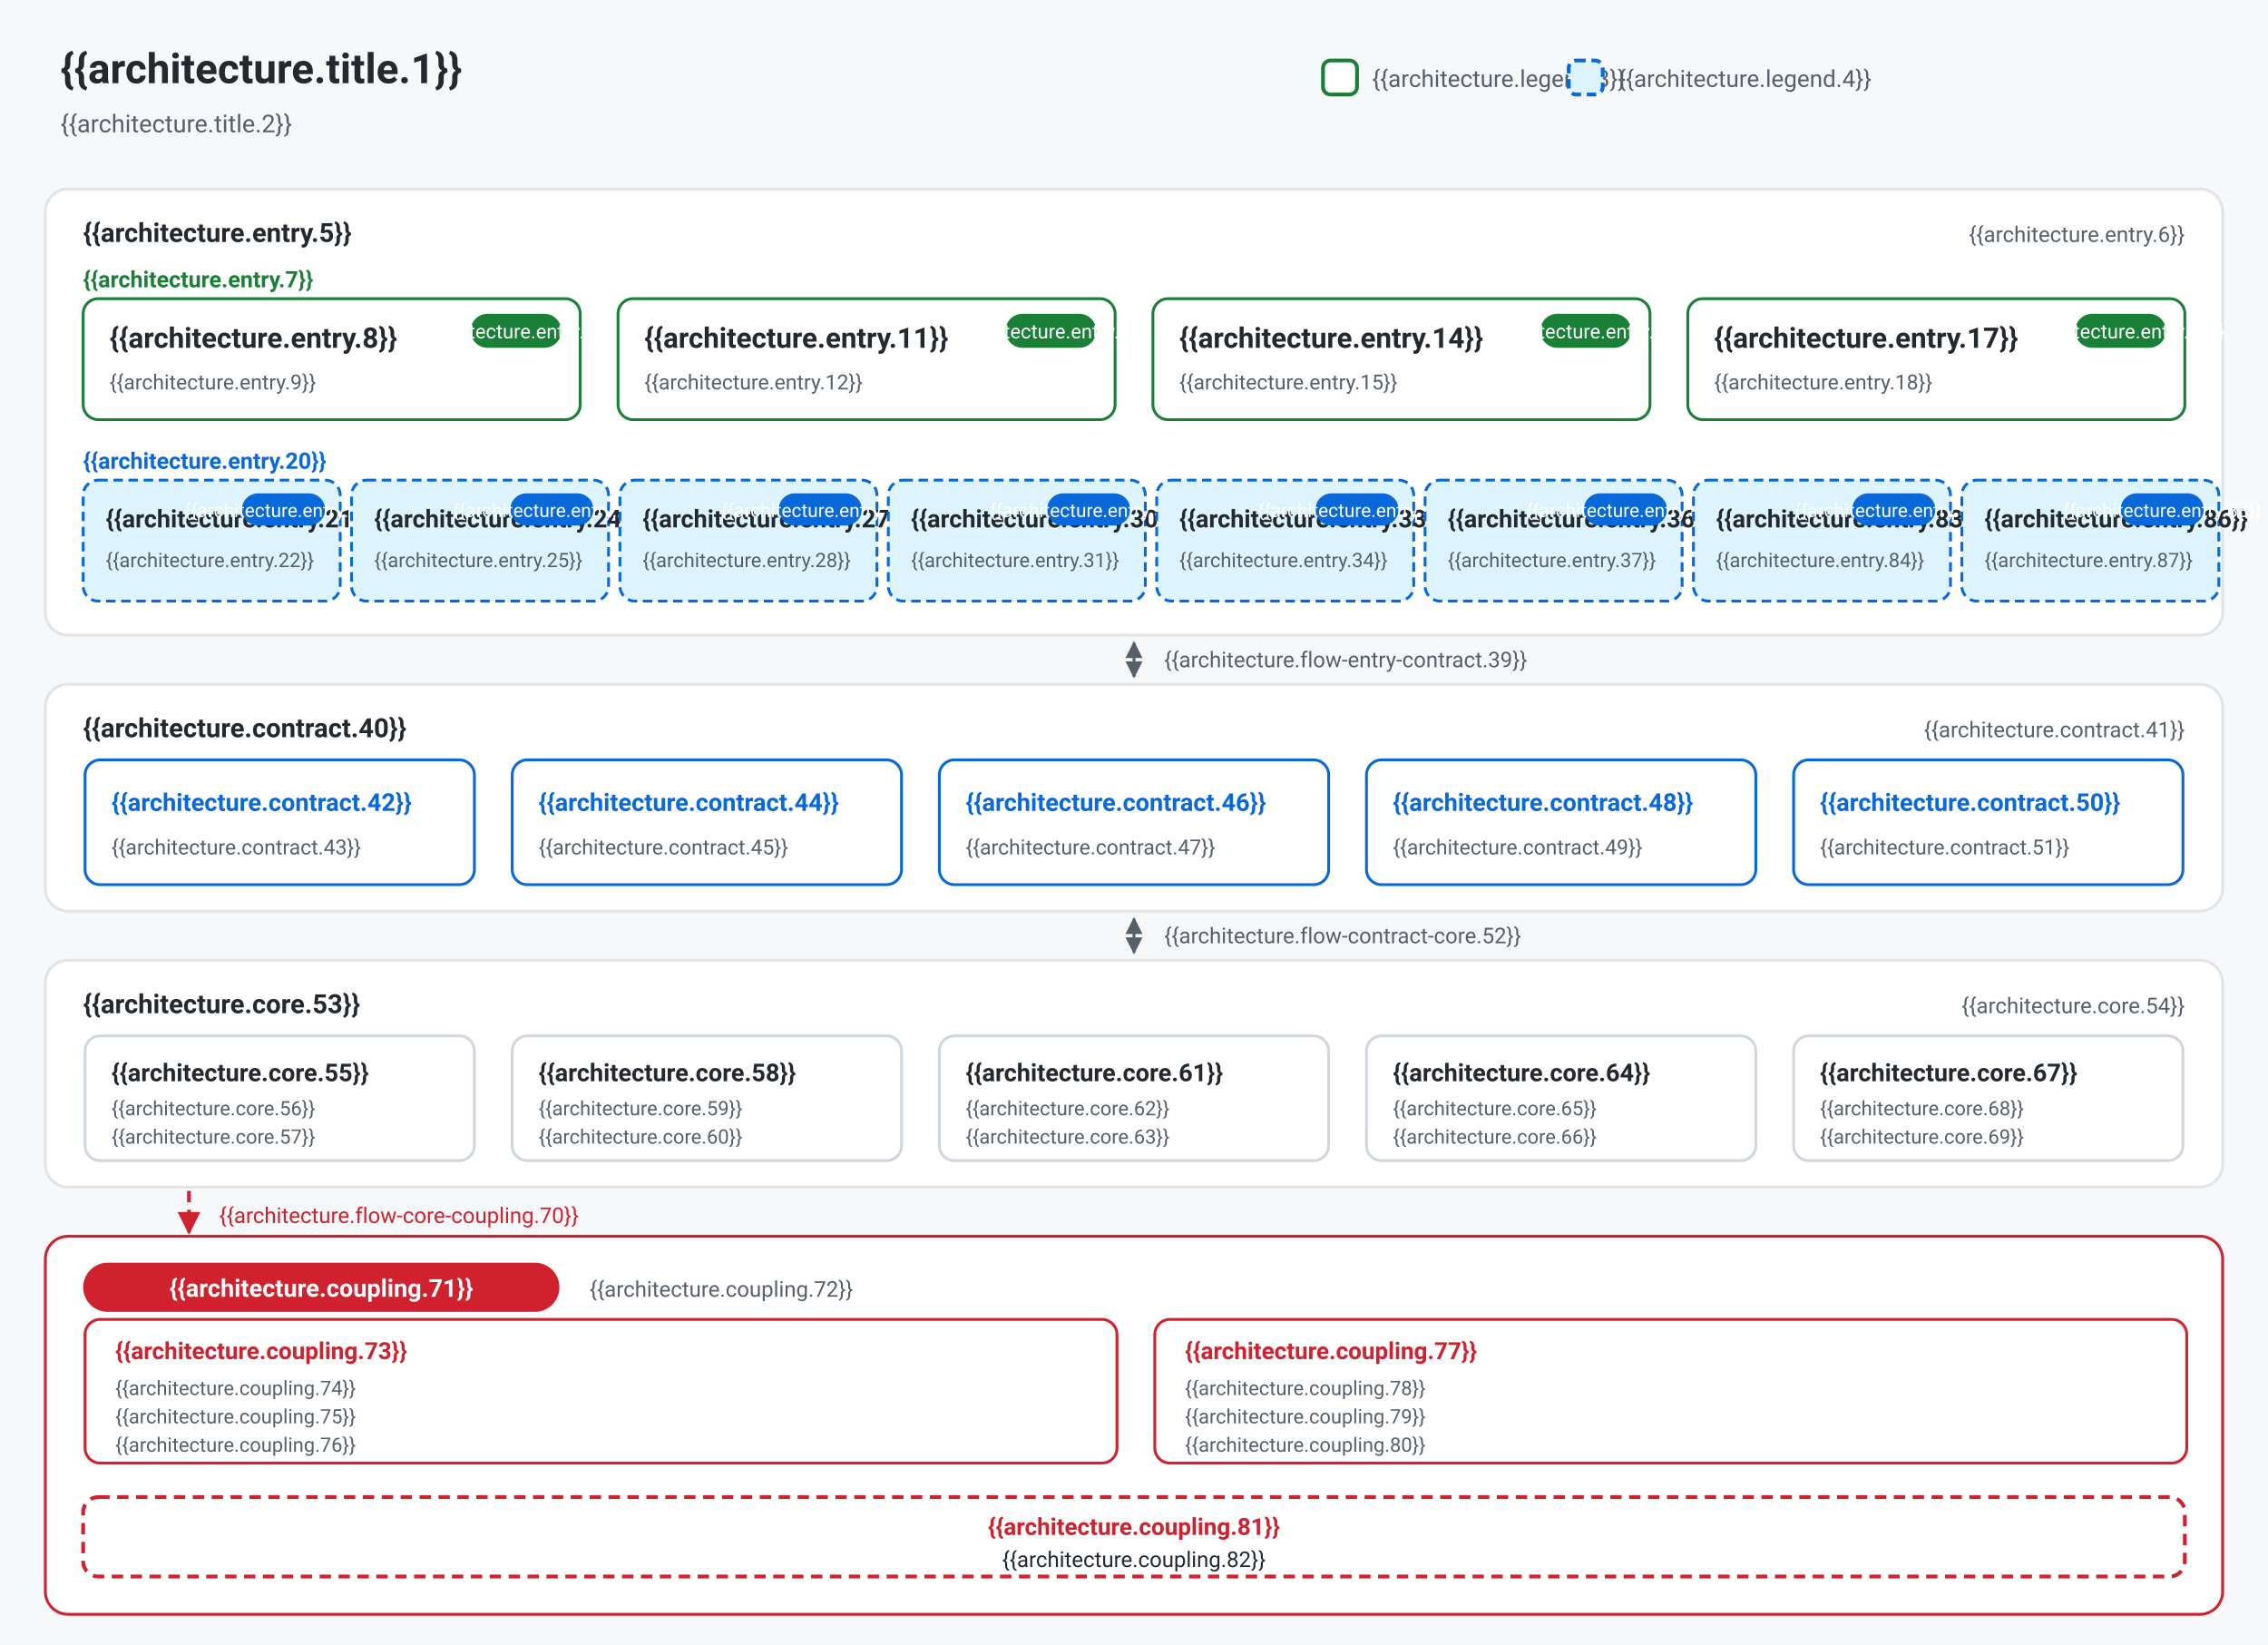
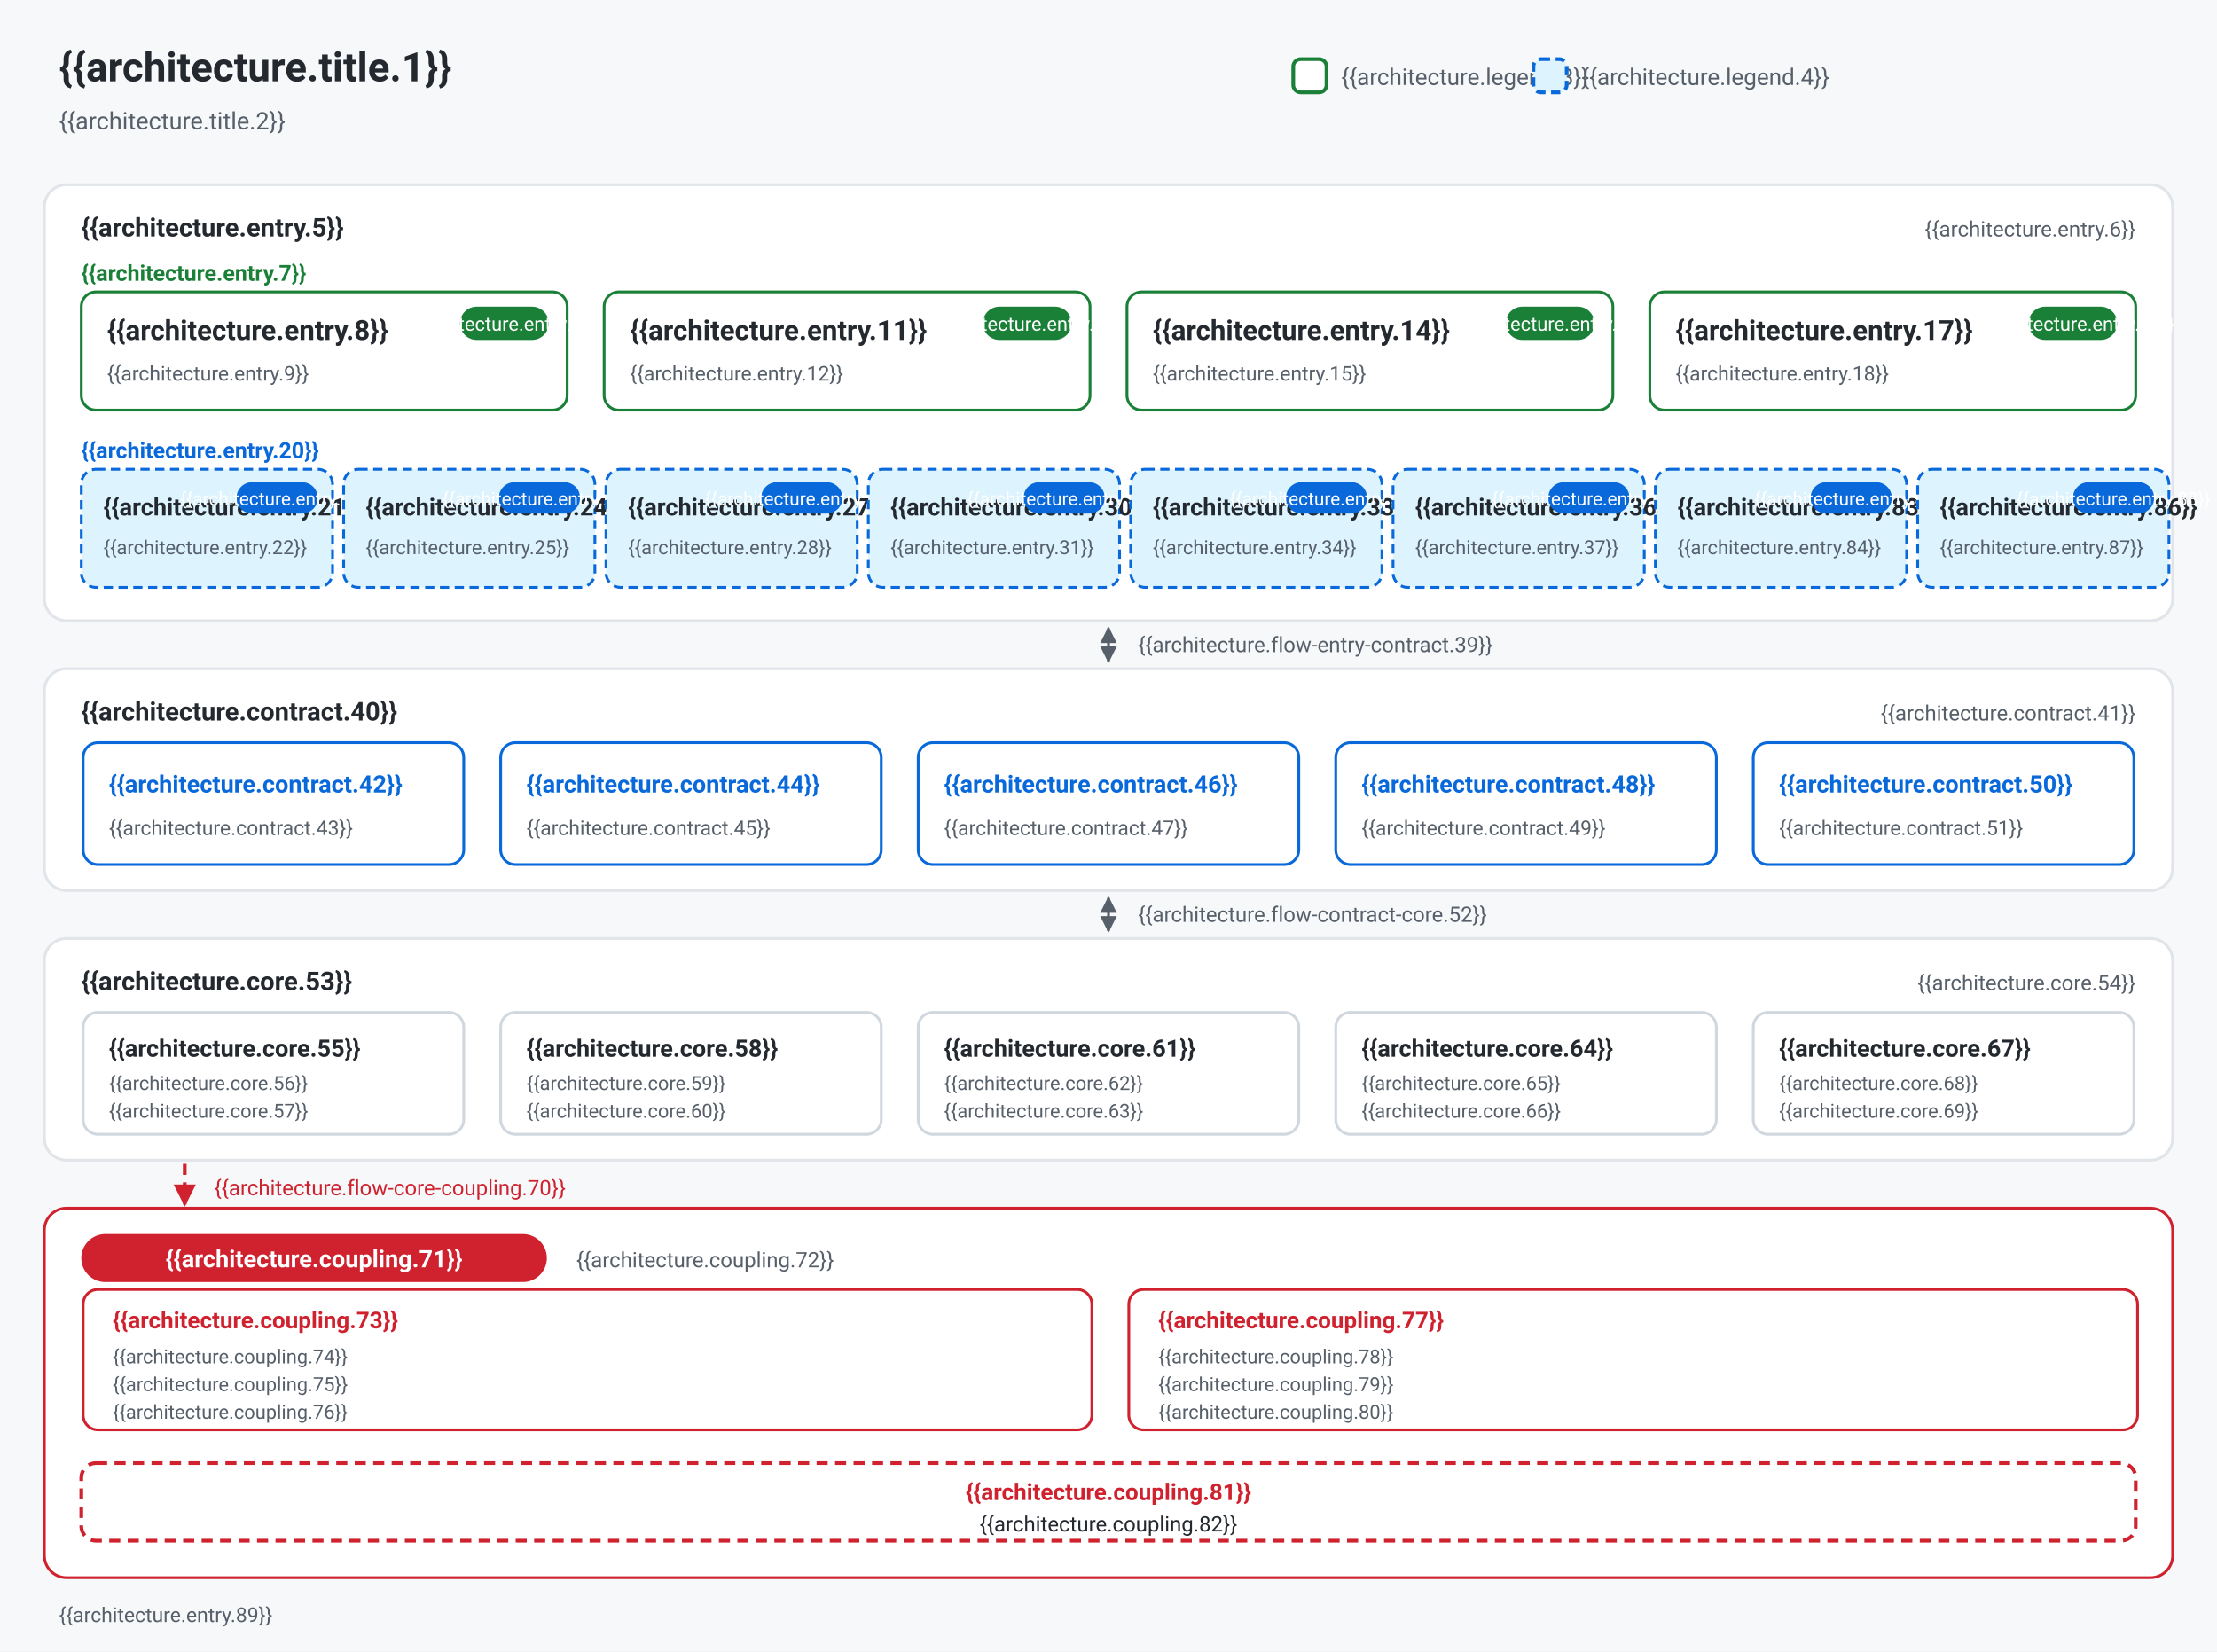
- <svg xmlns="http://www.w3.org/2000/svg" viewBox="0 0 1200 870" width="1200" height="870" role="img" font-family="-apple-system, BlinkMacSystemFont, &quot;Segoe UI&quot;, Roboto, &quot;Helvetica Neue&quot;, Arial, &quot;Noto Sans SC&quot;, &quot;PingFang SC&quot;, &quot;Microsoft YaHei&quot;, sans-serif">
+ <svg xmlns="http://www.w3.org/2000/svg" viewBox="0 0 1200 894" width="1200" height="894" role="img" font-family="-apple-system, BlinkMacSystemFont, &quot;Segoe UI&quot;, Roboto, &quot;Helvetica Neue&quot;, Arial, &quot;Noto Sans SC&quot;, &quot;PingFang SC&quot;, &quot;Microsoft YaHei&quot;, sans-serif">
  <defs>
    <marker id="arrow" viewBox="0 0 10 10" refX="9" refY="5" markerWidth="6" markerHeight="6" orient="auto-start-reverse">
      <path d="M0,0 L10,5 L0,10 z" fill="#57606a" />
    </marker>
    <marker id="arrow-red" viewBox="0 0 10 10" refX="9" refY="5" markerWidth="6" markerHeight="6" orient="auto-start-reverse">
      <path d="M0,0 L10,5 L0,10 z" fill="#cf222e" />
    </marker>
  </defs>
-   <rect x="0" y="0" width="1200" height="870" fill="#f6f8fa" />
+   <rect x="0" y="0" width="1200" height="894" fill="#f6f8fa" />
  <text x="32" y="44" font-size="22" font-weight="700" fill="#24292f">{{architecture.title.1}}</text>
  <text x="32" y="70" font-size="13" fill="#57606a">{{architecture.title.2}}</text>
  <rect x="700" y="32" width="18" height="18" rx="4" fill="#ffffff" stroke="#1a7f37" stroke-width="2" />
  <text x="726" y="46" font-size="12.5" fill="#57606a">{{architecture.legend.3}}</text>
  <rect x="830" y="32" width="18" height="18" rx="4" fill="#ddf4ff" stroke="#0969da" stroke-width="2" stroke-dasharray="5 3" />
  <text x="856" y="46" font-size="12.5" fill="#57606a">{{architecture.legend.4}}</text>
  <rect x="24" y="100" width="1152" height="236" rx="12" fill="#ffffff" stroke="#e1e4e8" stroke-width="1.5" />
  <text x="44" y="128" font-size="14" font-weight="600" fill="#24292f">{{architecture.entry.5}}</text>
  <text x="1156" y="128" font-size="11.5" fill="#57606a" text-anchor="end">{{architecture.entry.6}}</text>
  <text x="44" y="152" font-size="12" font-weight="600" fill="#1a7f37">{{architecture.entry.7}}</text>
  <rect x="44" y="158" width="263" height="64" rx="8" fill="#ffffff" stroke="#1a7f37" stroke-width="1.5" />
  <text x="58" y="184" font-size="15" font-weight="600" fill="#24292f">{{architecture.entry.8}}</text>
  <text x="58" y="206" font-size="11" fill="#57606a">{{architecture.entry.9}}</text>
  <rect x="249" y="166" width="48" height="18" rx="9" fill="#1a7f37" />
  <text x="273" y="179" font-size="10.5" fill="#ffffff" text-anchor="middle">{{architecture.entry.10}}</text>
  <rect x="327" y="158" width="263" height="64" rx="8" fill="#ffffff" stroke="#1a7f37" stroke-width="1.5" />
  <text x="341" y="184" font-size="15" font-weight="600" fill="#24292f">{{architecture.entry.11}}</text>
  <text x="341" y="206" font-size="11" fill="#57606a">{{architecture.entry.12}}</text>
  <rect x="532" y="166" width="48" height="18" rx="9" fill="#1a7f37" />
  <text x="556" y="179" font-size="10.5" fill="#ffffff" text-anchor="middle">{{architecture.entry.13}}</text>
  <rect x="610" y="158" width="263" height="64" rx="8" fill="#ffffff" stroke="#1a7f37" stroke-width="1.5" />
  <text x="624" y="184" font-size="15" font-weight="600" fill="#24292f">{{architecture.entry.14}}</text>
  <text x="624" y="206" font-size="11" fill="#57606a">{{architecture.entry.15}}</text>
  <rect x="815" y="166" width="48" height="18" rx="9" fill="#1a7f37" />
  <text x="839" y="179" font-size="10.5" fill="#ffffff" text-anchor="middle">{{architecture.entry.16}}</text>
  <rect x="893" y="158" width="263" height="64" rx="8" fill="#ffffff" stroke="#1a7f37" stroke-width="1.5" />
  <text x="907" y="184" font-size="15" font-weight="600" fill="#24292f">{{architecture.entry.17}}</text>
  <text x="907" y="206" font-size="11" fill="#57606a">{{architecture.entry.18}}</text>
  <rect x="1098" y="166" width="48" height="18" rx="9" fill="#1a7f37" />
  <text x="1122" y="179" font-size="10.5" fill="#ffffff" text-anchor="middle">{{architecture.entry.19}}</text>
  <text x="44" y="248" font-size="12" font-weight="600" fill="#0969da">{{architecture.entry.20}}</text>
  <rect x="44" y="254" width="136" height="64" rx="8" fill="#ddf4ff" stroke="#0969da" stroke-width="1.5" stroke-dasharray="5 3" />
  <text x="56" y="279" font-size="13" font-weight="600" fill="#24292f">{{architecture.entry.21}}</text>
  <text x="56" y="300" font-size="10.5" fill="#57606a">{{architecture.entry.22}}</text>
  <rect x="128" y="261" width="44" height="17" rx="8.5" fill="#0969da" />
  <text x="150" y="273.5" font-size="10" fill="#ffffff" text-anchor="middle">{{architecture.entry.23}}</text>
  <rect x="186" y="254" width="136" height="64" rx="8" fill="#ddf4ff" stroke="#0969da" stroke-width="1.5" stroke-dasharray="5 3" />
  <text x="198" y="279" font-size="13" font-weight="600" fill="#24292f">{{architecture.entry.24}}</text>
  <text x="198" y="300" font-size="10.5" fill="#57606a">{{architecture.entry.25}}</text>
  <rect x="270" y="261" width="44" height="17" rx="8.5" fill="#0969da" />
  <text x="292" y="273.5" font-size="10" fill="#ffffff" text-anchor="middle">{{architecture.entry.26}}</text>
  <rect x="328" y="254" width="136" height="64" rx="8" fill="#ddf4ff" stroke="#0969da" stroke-width="1.5" stroke-dasharray="5 3" />
  <text x="340" y="279" font-size="13" font-weight="600" fill="#24292f">{{architecture.entry.27}}</text>
  <text x="340" y="300" font-size="10.5" fill="#57606a">{{architecture.entry.28}}</text>
  <rect x="412" y="261" width="44" height="17" rx="8.5" fill="#0969da" />
  <text x="434" y="273.5" font-size="10" fill="#ffffff" text-anchor="middle">{{architecture.entry.29}}</text>
  <rect x="470" y="254" width="136" height="64" rx="8" fill="#ddf4ff" stroke="#0969da" stroke-width="1.5" stroke-dasharray="5 3" />
  <text x="482" y="279" font-size="13" font-weight="600" fill="#24292f">{{architecture.entry.30}}</text>
  <text x="482" y="300" font-size="10.5" fill="#57606a">{{architecture.entry.31}}</text>
  <rect x="554" y="261" width="44" height="17" rx="8.5" fill="#0969da" />
  <text x="576" y="273.5" font-size="10" fill="#ffffff" text-anchor="middle">{{architecture.entry.32}}</text>
  <rect x="612" y="254" width="136" height="64" rx="8" fill="#ddf4ff" stroke="#0969da" stroke-width="1.5" stroke-dasharray="5 3" />
  <text x="624" y="279" font-size="13" font-weight="600" fill="#24292f">{{architecture.entry.33}}</text>
  <text x="624" y="300" font-size="10.5" fill="#57606a">{{architecture.entry.34}}</text>
  <rect x="696" y="261" width="44" height="17" rx="8.5" fill="#0969da" />
  <text x="718" y="273.5" font-size="10" fill="#ffffff" text-anchor="middle">{{architecture.entry.35}}</text>
  <rect x="754" y="254" width="136" height="64" rx="8" fill="#ddf4ff" stroke="#0969da" stroke-width="1.5" stroke-dasharray="5 3" />
  <text x="766" y="279" font-size="13" font-weight="600" fill="#24292f">{{architecture.entry.36}}</text>
  <text x="766" y="300" font-size="10.5" fill="#57606a">{{architecture.entry.37}}</text>
  <rect x="838" y="261" width="44" height="17" rx="8.5" fill="#0969da" />
  <text x="860" y="273.5" font-size="10" fill="#ffffff" text-anchor="middle">{{architecture.entry.38}}</text>
  <line x1="600" y1="340" x2="600" y2="358" stroke="#57606a" stroke-width="1.5" marker-start="url(#arrow)" marker-end="url(#arrow)" />
  <text x="616" y="353" font-size="11.5" fill="#57606a">{{architecture.flow-entry-contract.39}}</text>
  <rect x="24" y="362" width="1152" height="120" rx="12" fill="#ffffff" stroke="#e1e4e8" stroke-width="1.5" />
  <text x="44" y="390" font-size="14" font-weight="600" fill="#24292f">{{architecture.contract.40}}</text>
  <text x="1156" y="390" font-size="11.5" fill="#57606a" text-anchor="end">{{architecture.contract.41}}</text>
  <rect x="45" y="402" width="206" height="66" rx="8" fill="#ffffff" stroke="#0969da" stroke-width="1.5" />
  <text x="59" y="429" font-size="13" font-weight="600" fill="#0969da">{{architecture.contract.42}}</text>
  <text x="59" y="452" font-size="11" fill="#57606a">{{architecture.contract.43}}</text>
  <rect x="271" y="402" width="206" height="66" rx="8" fill="#ffffff" stroke="#0969da" stroke-width="1.5" />
  <text x="285" y="429" font-size="13" font-weight="600" fill="#0969da">{{architecture.contract.44}}</text>
  <text x="285" y="452" font-size="11" fill="#57606a">{{architecture.contract.45}}</text>
  <rect x="497" y="402" width="206" height="66" rx="8" fill="#ffffff" stroke="#0969da" stroke-width="1.5" />
  <text x="511" y="429" font-size="13" font-weight="600" fill="#0969da">{{architecture.contract.46}}</text>
  <text x="511" y="452" font-size="11" fill="#57606a">{{architecture.contract.47}}</text>
  <rect x="723" y="402" width="206" height="66" rx="8" fill="#ffffff" stroke="#0969da" stroke-width="1.5" />
  <text x="737" y="429" font-size="13" font-weight="600" fill="#0969da">{{architecture.contract.48}}</text>
  <text x="737" y="452" font-size="11" fill="#57606a">{{architecture.contract.49}}</text>
  <rect x="949" y="402" width="206" height="66" rx="8" fill="#ffffff" stroke="#0969da" stroke-width="1.5" />
  <text x="963" y="429" font-size="13" font-weight="600" fill="#0969da">{{architecture.contract.50}}</text>
  <text x="963" y="452" font-size="11" fill="#57606a">{{architecture.contract.51}}</text>
  <line x1="600" y1="486" x2="600" y2="504" stroke="#57606a" stroke-width="1.5" marker-start="url(#arrow)" marker-end="url(#arrow)" />
  <text x="616" y="499" font-size="11.5" fill="#57606a">{{architecture.flow-contract-core.52}}</text>
  <rect x="24" y="508" width="1152" height="120" rx="12" fill="#ffffff" stroke="#e1e4e8" stroke-width="1.5" />
  <text x="44" y="536" font-size="14" font-weight="600" fill="#24292f">{{architecture.core.53}}</text>
  <text x="1156" y="536" font-size="11.5" fill="#57606a" text-anchor="end">{{architecture.core.54}}</text>
  <rect x="45" y="548" width="206" height="66" rx="8" fill="#ffffff" stroke="#d0d7de" stroke-width="1.5" />
  <text x="59" y="572" font-size="13" font-weight="600" fill="#24292f">{{architecture.core.55}}</text>
  <text x="59" y="590" font-size="10.5" fill="#57606a">{{architecture.core.56}}</text>
  <text x="59" y="605" font-size="10.5" fill="#57606a">{{architecture.core.57}}</text>
  <rect x="271" y="548" width="206" height="66" rx="8" fill="#ffffff" stroke="#d0d7de" stroke-width="1.5" />
  <text x="285" y="572" font-size="13" font-weight="600" fill="#24292f">{{architecture.core.58}}</text>
  <text x="285" y="590" font-size="10.5" fill="#57606a">{{architecture.core.59}}</text>
  <text x="285" y="605" font-size="10.5" fill="#57606a">{{architecture.core.60}}</text>
  <rect x="497" y="548" width="206" height="66" rx="8" fill="#ffffff" stroke="#d0d7de" stroke-width="1.5" />
  <text x="511" y="572" font-size="13" font-weight="600" fill="#24292f">{{architecture.core.61}}</text>
  <text x="511" y="590" font-size="10.5" fill="#57606a">{{architecture.core.62}}</text>
  <text x="511" y="605" font-size="10.5" fill="#57606a">{{architecture.core.63}}</text>
  <rect x="723" y="548" width="206" height="66" rx="8" fill="#ffffff" stroke="#d0d7de" stroke-width="1.5" />
  <text x="737" y="572" font-size="13" font-weight="600" fill="#24292f">{{architecture.core.64}}</text>
  <text x="737" y="590" font-size="10.5" fill="#57606a">{{architecture.core.65}}</text>
  <text x="737" y="605" font-size="10.5" fill="#57606a">{{architecture.core.66}}</text>
  <rect x="949" y="548" width="206" height="66" rx="8" fill="#ffffff" stroke="#d0d7de" stroke-width="1.5" />
  <text x="963" y="572" font-size="13" font-weight="600" fill="#24292f">{{architecture.core.67}}</text>
  <text x="963" y="590" font-size="10.5" fill="#57606a">{{architecture.core.68}}</text>
  <text x="963" y="605" font-size="10.5" fill="#57606a">{{architecture.core.69}}</text>
  <line x1="100" y1="630" x2="100" y2="652" stroke="#cf222e" stroke-width="2" stroke-dasharray="6 4" marker-end="url(#arrow-red)" />
  <text x="116" y="647" font-size="11.5" fill="#cf222e">{{architecture.flow-core-coupling.70}}</text>
  <rect x="24" y="654" width="1152" height="200" rx="12" fill="#ffffff" stroke="#cf222e" stroke-width="1.5" />
  <rect x="44" y="668" width="252" height="26" rx="13" fill="#cf222e" />
  <text x="170" y="686" font-size="13" font-weight="600" fill="#ffffff" text-anchor="middle">{{architecture.coupling.71}}</text>
  <text x="312" y="686" font-size="11.5" fill="#57606a">{{architecture.coupling.72}}</text>
  <rect x="45" y="698" width="546" height="76" rx="8" fill="#ffffff" stroke="#cf222e" stroke-width="1.5" />
  <text x="61" y="719" font-size="12.5" font-weight="600" fill="#cf222e">{{architecture.coupling.73}}</text>
  <text x="61" y="738" font-size="10.5" fill="#57606a">{{architecture.coupling.74}}</text>
  <text x="61" y="753" font-size="10.5" fill="#57606a">{{architecture.coupling.75}}</text>
  <text x="61" y="768" font-size="10.5" fill="#57606a">{{architecture.coupling.76}}</text>
  <rect x="611" y="698" width="546" height="76" rx="8" fill="#ffffff" stroke="#cf222e" stroke-width="1.5" />
  <text x="627" y="719" font-size="12.5" font-weight="600" fill="#cf222e">{{architecture.coupling.77}}</text>
  <text x="627" y="738" font-size="10.5" fill="#57606a">{{architecture.coupling.78}}</text>
  <text x="627" y="753" font-size="10.5" fill="#57606a">{{architecture.coupling.79}}</text>
  <text x="627" y="768" font-size="10.5" fill="#57606a">{{architecture.coupling.80}}</text>
  <rect x="44" y="792" width="1112" height="42" rx="8" fill="#ffffff" stroke="#cf222e" stroke-width="2" stroke-dasharray="6 4" />
  <text x="600" y="812" font-size="12.5" font-weight="600" fill="#cf222e" text-anchor="middle">{{architecture.coupling.81}}</text>
  <text x="600" y="829" font-size="11.5" fill="#24292f" text-anchor="middle">{{architecture.coupling.82}}</text>
  <rect x="896" y="254" width="136" height="64" rx="8" fill="#ddf4ff" stroke="#0969da" stroke-width="1.5" stroke-dasharray="5 3" />
  <text x="908" y="279" font-size="13" font-weight="600" fill="#24292f">{{architecture.entry.83}}</text>
  <text x="908" y="300" font-size="10.5" fill="#57606a">{{architecture.entry.84}}</text>
  <rect x="980" y="261" width="44" height="17" rx="8.5" fill="#0969da" />
  <text x="1002" y="273.5" font-size="10" fill="#ffffff" text-anchor="middle">{{architecture.entry.85}}</text>
  <rect x="1038" y="254" width="136" height="64" rx="8" fill="#ddf4ff" stroke="#0969da" stroke-width="1.5" stroke-dasharray="5 3" />
  <text x="1050" y="279" font-size="13" font-weight="600" fill="#24292f">{{architecture.entry.86}}</text>
  <text x="1050" y="300" font-size="10.5" fill="#57606a">{{architecture.entry.87}}</text>
  <rect x="1122" y="261" width="44" height="17" rx="8.5" fill="#0969da" />
  <text x="1144" y="273.5" font-size="10" fill="#ffffff" text-anchor="middle">{{architecture.entry.88}}</text>
+   <text x="32" y="878" font-size="11" fill="#57606a">{{architecture.entry.89}}</text>
</svg>
